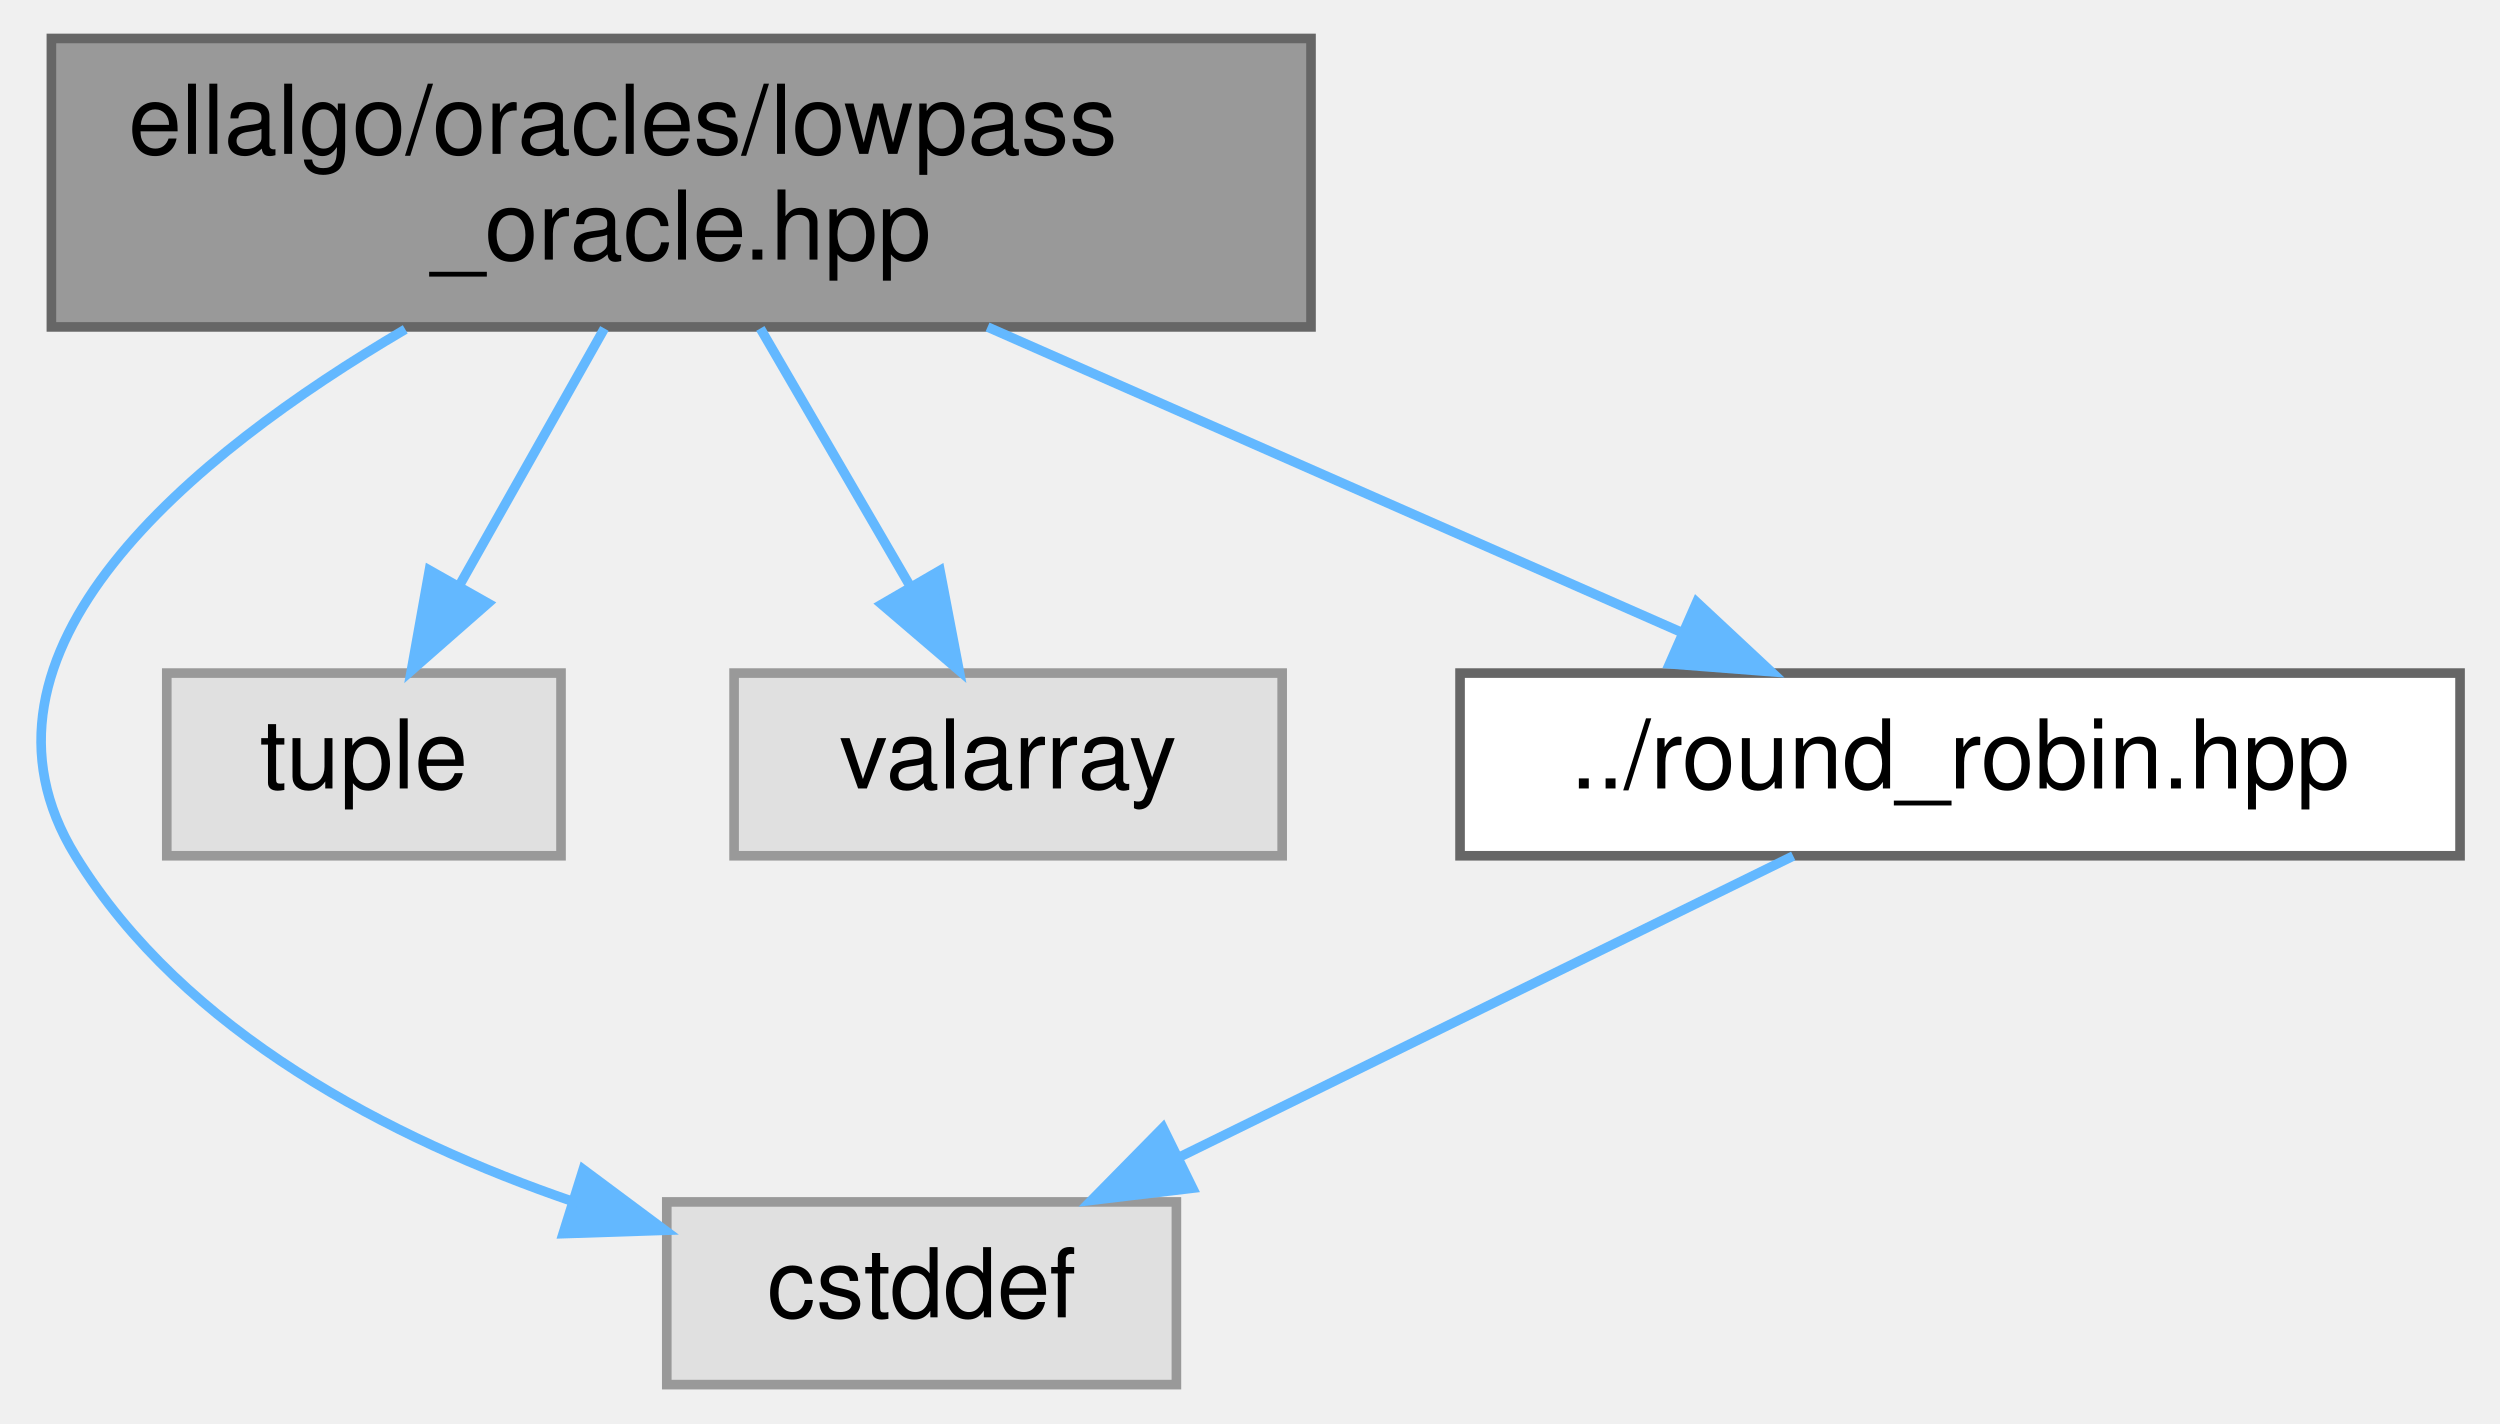
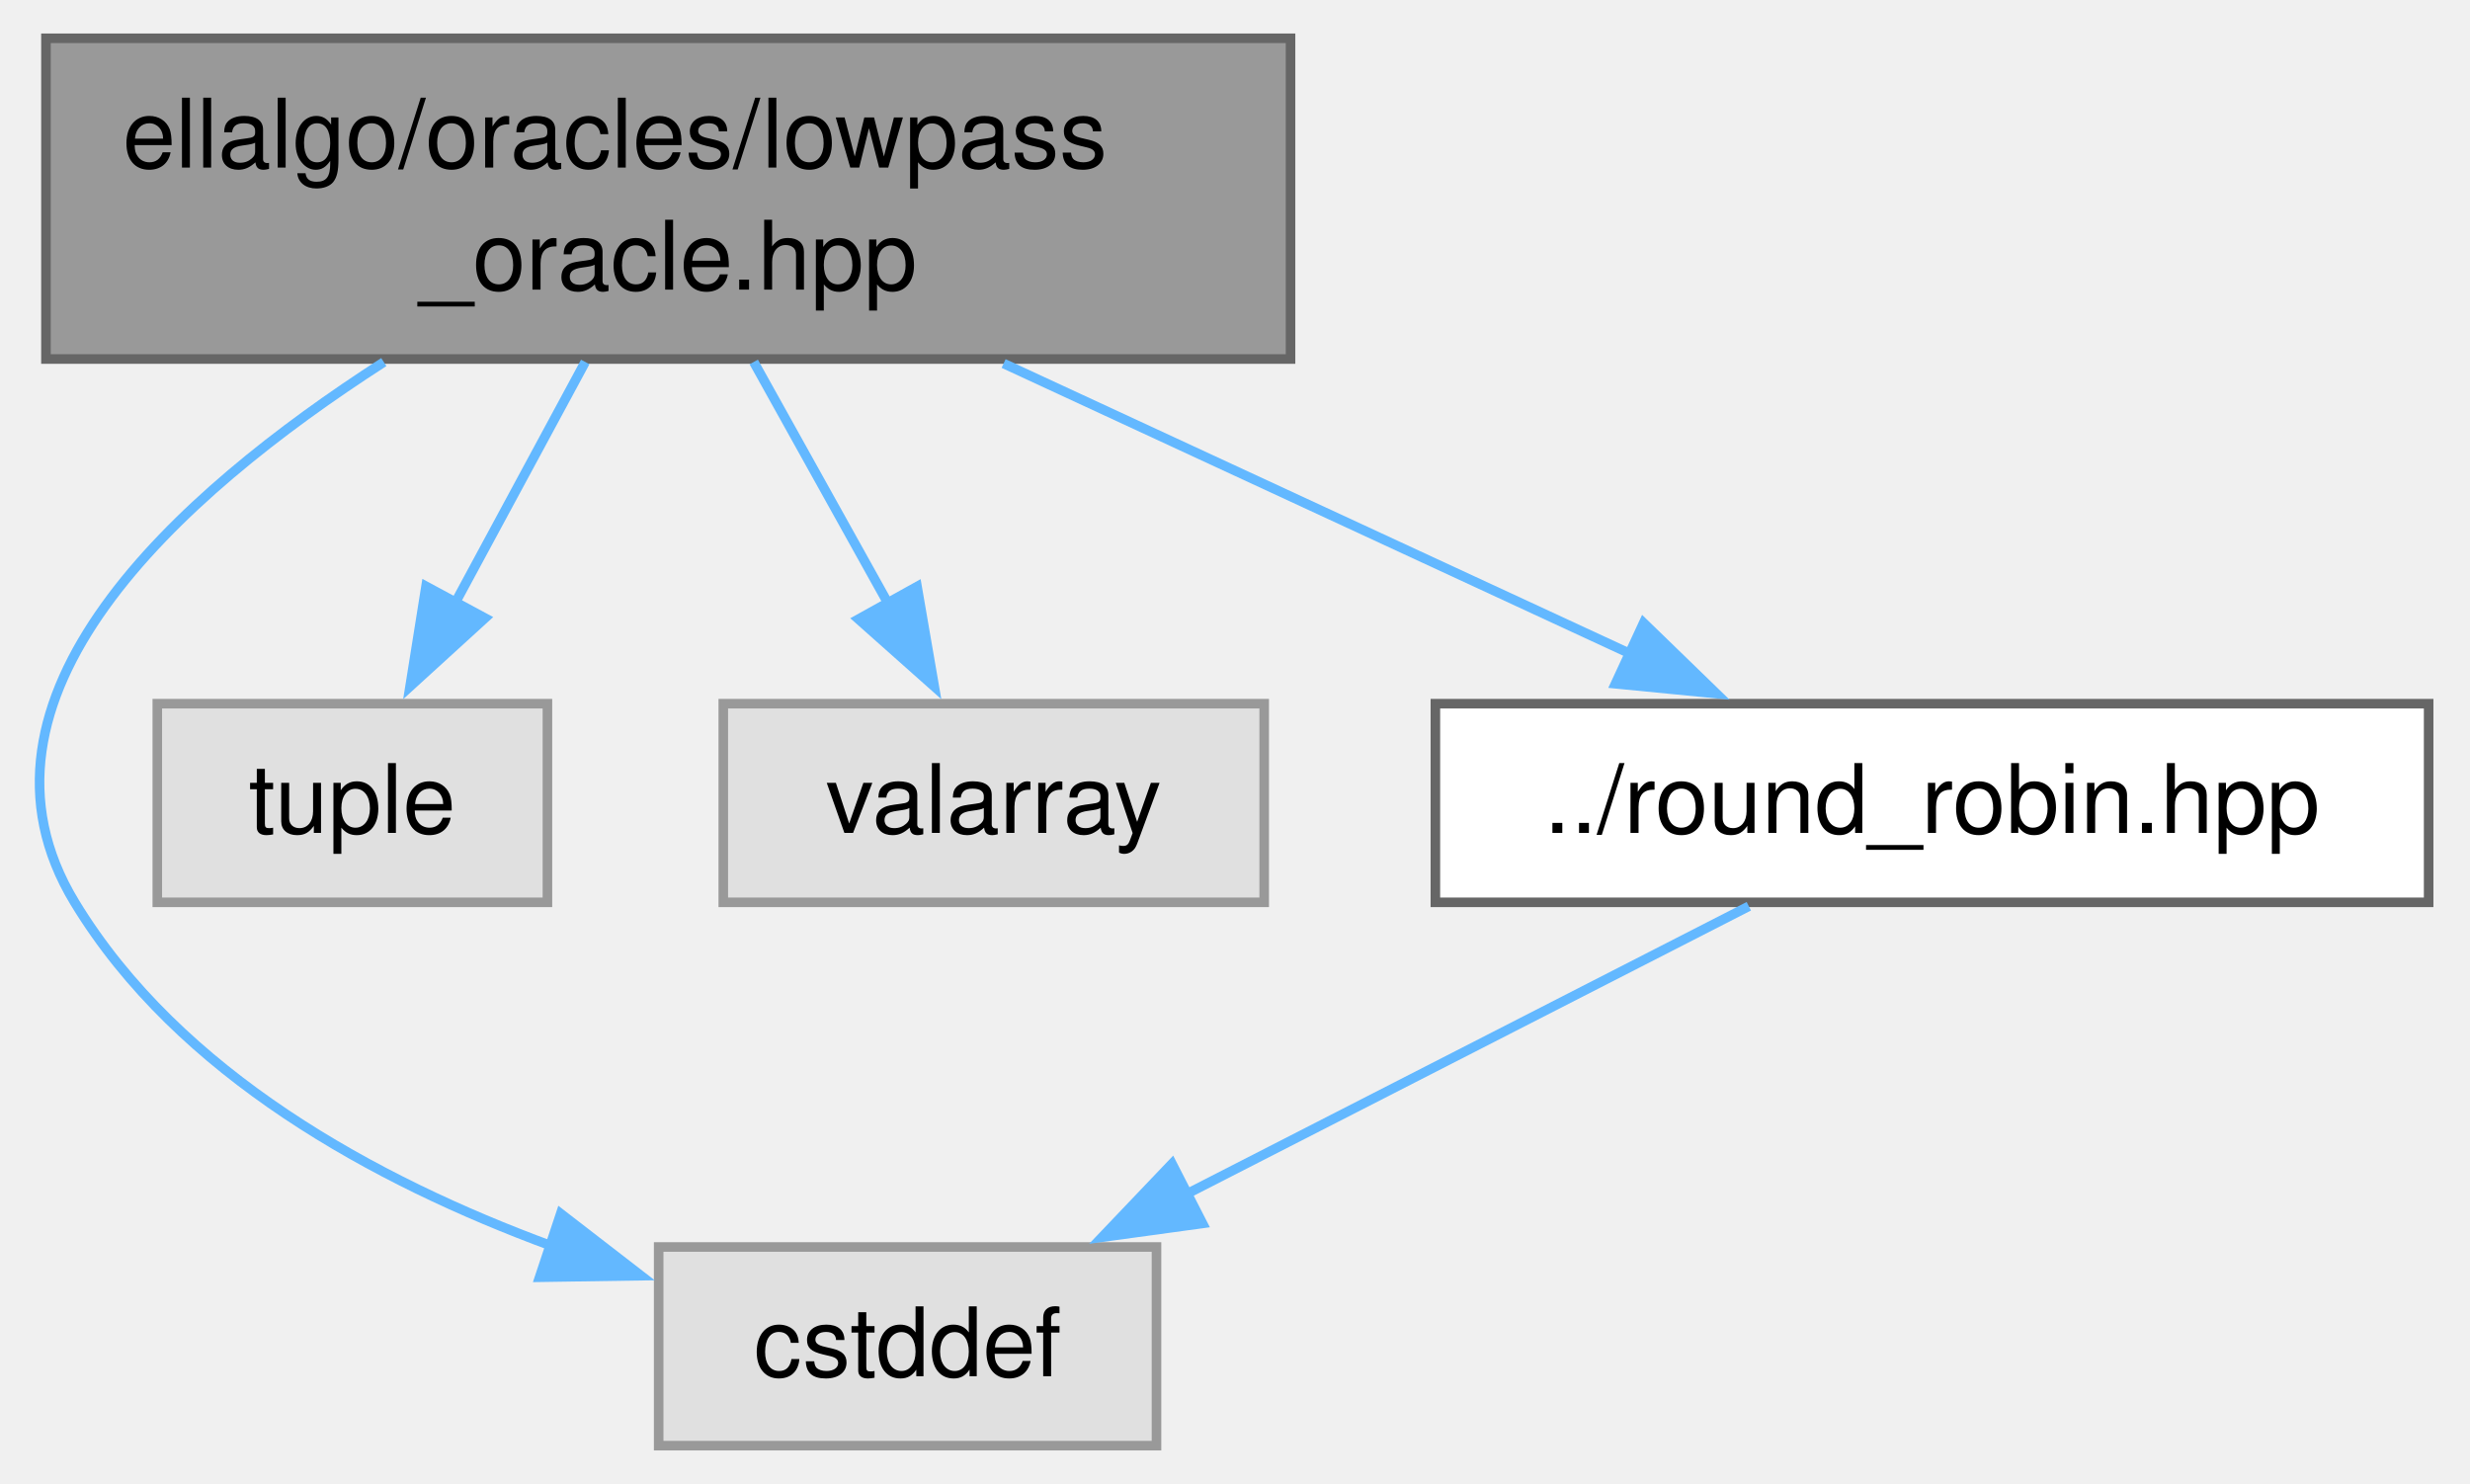
- <svg xmlns="http://www.w3.org/2000/svg" xmlns:xlink="http://www.w3.org/1999/xlink" width="260pt" height="148pt" viewBox="0.00 0.00 259.69 148.00">
-   <g id="graph0" class="graph" transform="scale(1 1) rotate(0) translate(4 144)">
+ <svg xmlns="http://www.w3.org/2000/svg" xmlns:xlink="http://www.w3.org/1999/xlink" width="258pt" height="155pt" viewBox="0.00 0.00 258.00 155.00">
+   <g id="graph0" class="graph" transform="scale(1 1) rotate(0) translate(4 151)">
    <g id="Node000001" class="node">
      <g id="a_Node000001">
        <a xlink:title="Oracle for FIR lowpass filter design via spectral factorization.">
-           <polygon fill="#999999" stroke="#666666" points="132.19,-140 1.19,-140 1.19,-110 132.19,-110 132.19,-140" />
-           <text text-anchor="start" x="9.19" y="-128" font-family="Helvetica,sans-Serif" font-size="10.00">ellalgo/oracles/lowpass</text>
-           <text text-anchor="middle" x="66.69" y="-117" font-family="Helvetica,sans-Serif" font-size="10.00">_oracle.hpp</text>
+           <polygon fill="#999999" stroke="#666666" points="130.8,-147 0.8,-147 0.8,-113.5 130.8,-113.5 130.8,-147" />
+           <text xml:space="preserve" text-anchor="start" x="8.8" y="-133.5" font-family="Helvetica,sans-Serif" font-size="10.00">ellalgo/oracles/lowpass</text>
+           <text xml:space="preserve" text-anchor="middle" x="65.8" y="-120.75" font-family="Helvetica,sans-Serif" font-size="10.00">_oracle.hpp</text>
        </a>
      </g>
    </g>
    <g id="Node000002" class="node">
      <g id="a_Node000002">
        <a xlink:title=" ">
-           <polygon fill="#e0e0e0" stroke="#999999" points="118.19,-19 65.19,-19 65.19,0 118.19,0 118.19,-19" />
-           <text text-anchor="middle" x="91.69" y="-7" font-family="Helvetica,sans-Serif" font-size="10.00">cstddef</text>
+           <polygon fill="#e0e0e0" stroke="#999999" points="116.8,-20.75 64.8,-20.75 64.8,0 116.8,0 116.8,-20.75" />
+           <text xml:space="preserve" text-anchor="middle" x="90.8" y="-7.25" font-family="Helvetica,sans-Serif" font-size="10.00">cstddef</text>
        </a>
      </g>
    </g>
    <g id="edge1_Node000001_Node000002" class="edge">
      <g id="a_edge1_Node000001_Node000002">
        <a xlink:title=" ">
-           <path fill="none" stroke="#63b8ff" d="M37.99,-109.75C15.73,-96.66 -9.31,-76.14 3.69,-55 14.99,-36.62 36.49,-25.55 55.41,-19.05" />
-           <polygon fill="#63b8ff" stroke="#63b8ff" points="56.5,-22.38 65,-16.05 54.41,-15.7 56.5,-22.38" />
+           <path fill="none" stroke="#63b8ff" d="M36.09,-113.18C14.42,-99.23 -9.08,-77.99 3.8,-56.75 14.68,-38.81 35.22,-27.63 53.61,-20.86" />
+           <polygon fill="#63b8ff" stroke="#63b8ff" points="54.57,-24.23 62.96,-17.75 52.36,-17.59 54.57,-24.23" />
        </a>
      </g>
    </g>
    <g id="Node000003" class="node">
      <g id="a_Node000003">
        <a xlink:title=" ">
-           <polygon fill="#e0e0e0" stroke="#999999" points="54.19,-74 13.19,-74 13.19,-55 54.19,-55 54.19,-74" />
-           <text text-anchor="middle" x="33.69" y="-62" font-family="Helvetica,sans-Serif" font-size="10.00">tuple</text>
+           <polygon fill="#e0e0e0" stroke="#999999" points="53.18,-77.5 12.43,-77.5 12.43,-56.75 53.18,-56.75 53.18,-77.5" />
+           <text xml:space="preserve" text-anchor="middle" x="32.8" y="-64" font-family="Helvetica,sans-Serif" font-size="10.00">tuple</text>
        </a>
      </g>
    </g>
    <g id="edge2_Node000001_Node000003" class="edge">
      <g id="a_edge2_Node000001_Node000003">
        <a xlink:title=" ">
-           <path fill="none" stroke="#63b8ff" d="M58.7,-109.84C54.15,-101.78 48.42,-91.62 43.59,-83.06" />
-           <polygon fill="#63b8ff" stroke="#63b8ff" points="46.6,-81.26 38.63,-74.27 40.5,-84.7 46.6,-81.26" />
+           <path fill="none" stroke="#63b8ff" d="M57.13,-113.19C52.98,-105.51 47.97,-96.23 43.58,-88.09" />
+           <polygon fill="#63b8ff" stroke="#63b8ff" points="46.66,-86.44 38.83,-79.3 40.5,-89.76 46.66,-86.44" />
        </a>
      </g>
    </g>
    <g id="Node000004" class="node">
      <g id="a_Node000004">
        <a xlink:title=" ">
-           <polygon fill="#e0e0e0" stroke="#999999" points="129.19,-74 72.19,-74 72.19,-55 129.19,-55 129.19,-74" />
-           <text text-anchor="middle" x="100.69" y="-62" font-family="Helvetica,sans-Serif" font-size="10.00">valarray</text>
+           <polygon fill="#e0e0e0" stroke="#999999" points="128.05,-77.5 71.55,-77.5 71.55,-56.75 128.05,-56.75 128.05,-77.5" />
+           <text xml:space="preserve" text-anchor="middle" x="99.8" y="-64" font-family="Helvetica,sans-Serif" font-size="10.00">valarray</text>
        </a>
      </g>
    </g>
    <g id="edge3_Node000001_Node000004" class="edge">
      <g id="a_edge3_Node000001_Node000004">
        <a xlink:title=" ">
-           <path fill="none" stroke="#63b8ff" d="M74.92,-109.84C79.6,-101.78 85.51,-91.62 90.49,-83.06" />
-           <polygon fill="#63b8ff" stroke="#63b8ff" points="93.6,-84.67 95.59,-74.27 87.54,-81.15 93.6,-84.67" />
+           <path fill="none" stroke="#63b8ff" d="M74.73,-113.19C79.06,-105.42 84.29,-96.02 88.85,-87.82" />
+           <polygon fill="#63b8ff" stroke="#63b8ff" points="91.79,-89.73 93.59,-79.29 85.67,-86.33 91.79,-89.73" />
        </a>
      </g>
    </g>
    <g id="Node000005" class="node">
      <g id="a_Node000005">
        <a xlink:href="round__robin_8hpp.html" target="_top" xlink:title="Round-robin index helper for cyclic constraint scanning.">
-           <polygon fill="white" stroke="#666666" points="251.69,-74 147.69,-74 147.69,-55 251.69,-55 251.69,-74" />
-           <text text-anchor="middle" x="199.69" y="-62" font-family="Helvetica,sans-Serif" font-size="10.00">../round_robin.hpp</text>
+           <polygon fill="white" stroke="#666666" points="249.68,-77.5 145.93,-77.5 145.93,-56.75 249.68,-56.75 249.68,-77.5" />
+           <text xml:space="preserve" text-anchor="middle" x="197.8" y="-64" font-family="Helvetica,sans-Serif" font-size="10.00">../round_robin.hpp</text>
        </a>
      </g>
    </g>
    <g id="edge4_Node000001_Node000005" class="edge">
      <g id="a_edge4_Node000001_Node000005">
        <a xlink:title=" ">
-           <path fill="none" stroke="#63b8ff" d="M98.55,-109.99C120.54,-100.31 149.54,-87.56 170.85,-78.18" />
-           <polygon fill="#63b8ff" stroke="#63b8ff" points="172.3,-81.37 180.05,-74.14 169.48,-74.96 172.3,-81.37" />
+           <path fill="none" stroke="#63b8ff" d="M100.83,-113.03C121.19,-103.6 146.64,-91.81 166.36,-82.68" />
+           <polygon fill="#63b8ff" stroke="#63b8ff" points="167.68,-85.93 175.29,-78.55 164.74,-79.58 167.68,-85.93" />
        </a>
      </g>
    </g>
    <g id="edge5_Node000005_Node000002" class="edge">
      <g id="a_edge5_Node000005_Node000002">
        <a xlink:title=" ">
-           <path fill="none" stroke="#63b8ff" d="M182.34,-54.98C165.12,-46.54 138.49,-33.47 118.54,-23.68" />
-           <polygon fill="#63b8ff" stroke="#63b8ff" points="119.88,-20.43 109.36,-19.17 116.79,-26.72 119.88,-20.43" />
+           <path fill="none" stroke="#63b8ff" d="M178.67,-56.34C162.31,-47.97 138.52,-35.79 119.82,-26.22" />
+           <polygon fill="#63b8ff" stroke="#63b8ff" points="121.61,-23.21 111.11,-21.77 118.42,-29.44 121.61,-23.21" />
        </a>
      </g>
    </g>
  </g>
</svg>
